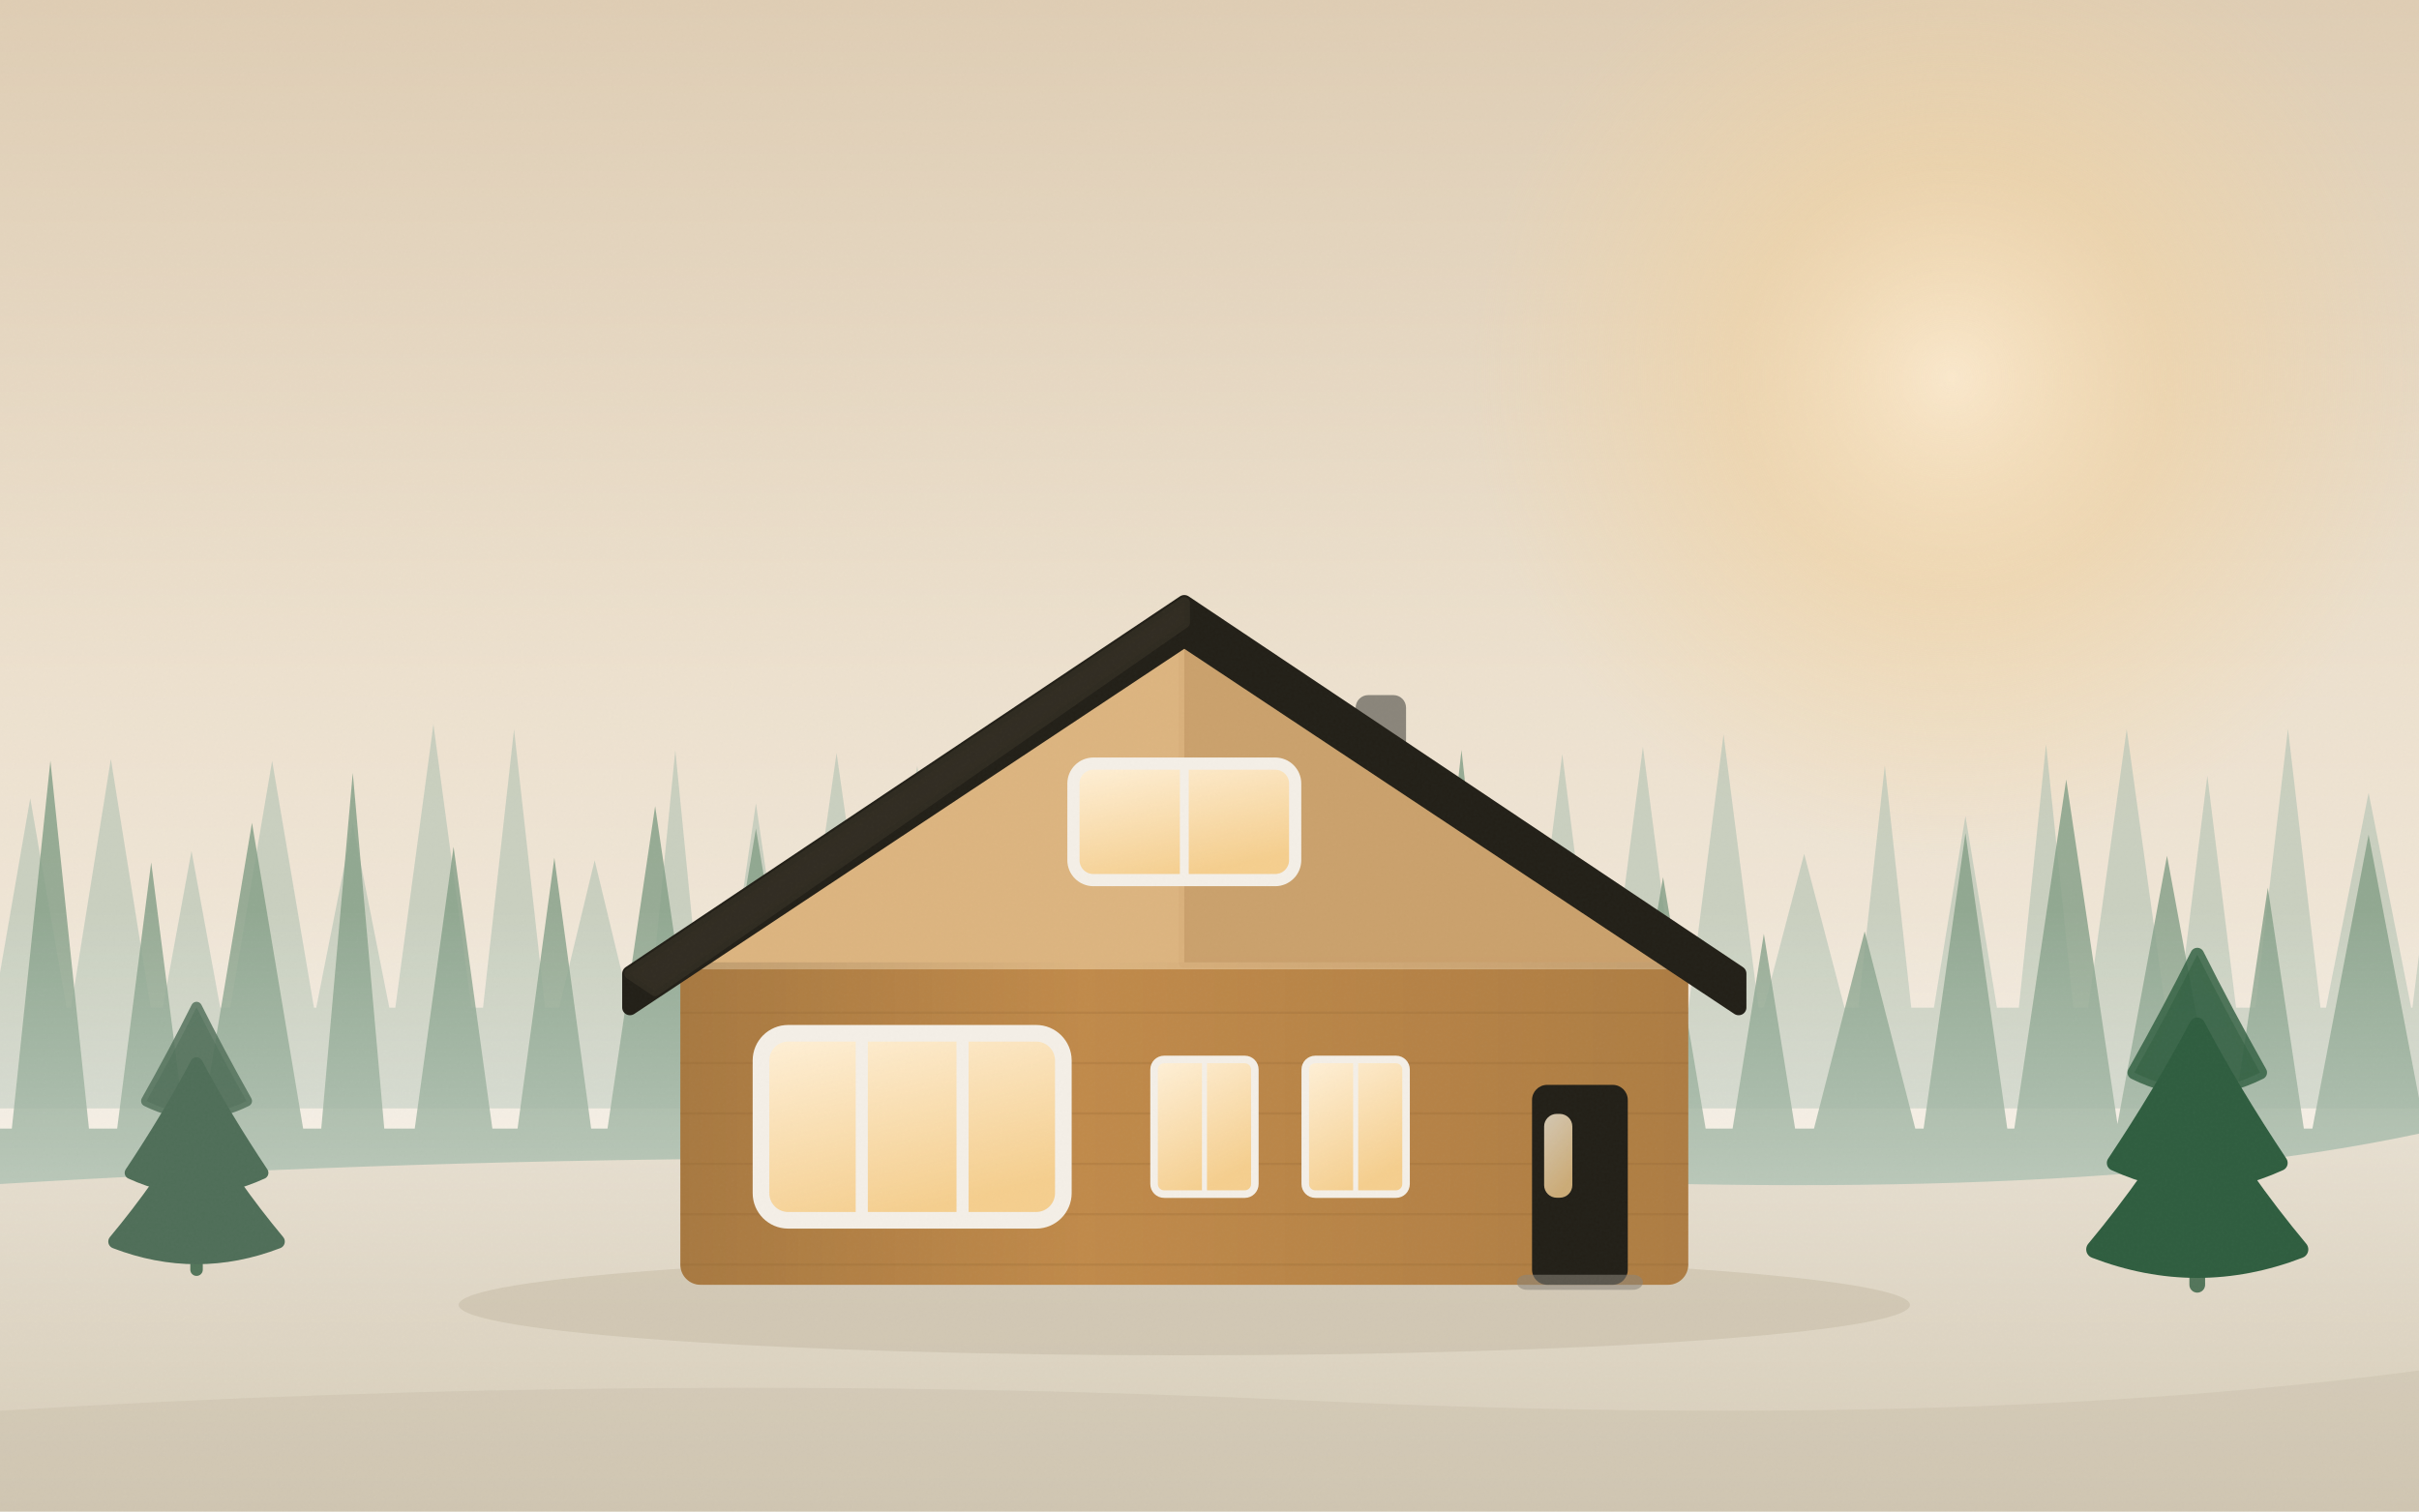
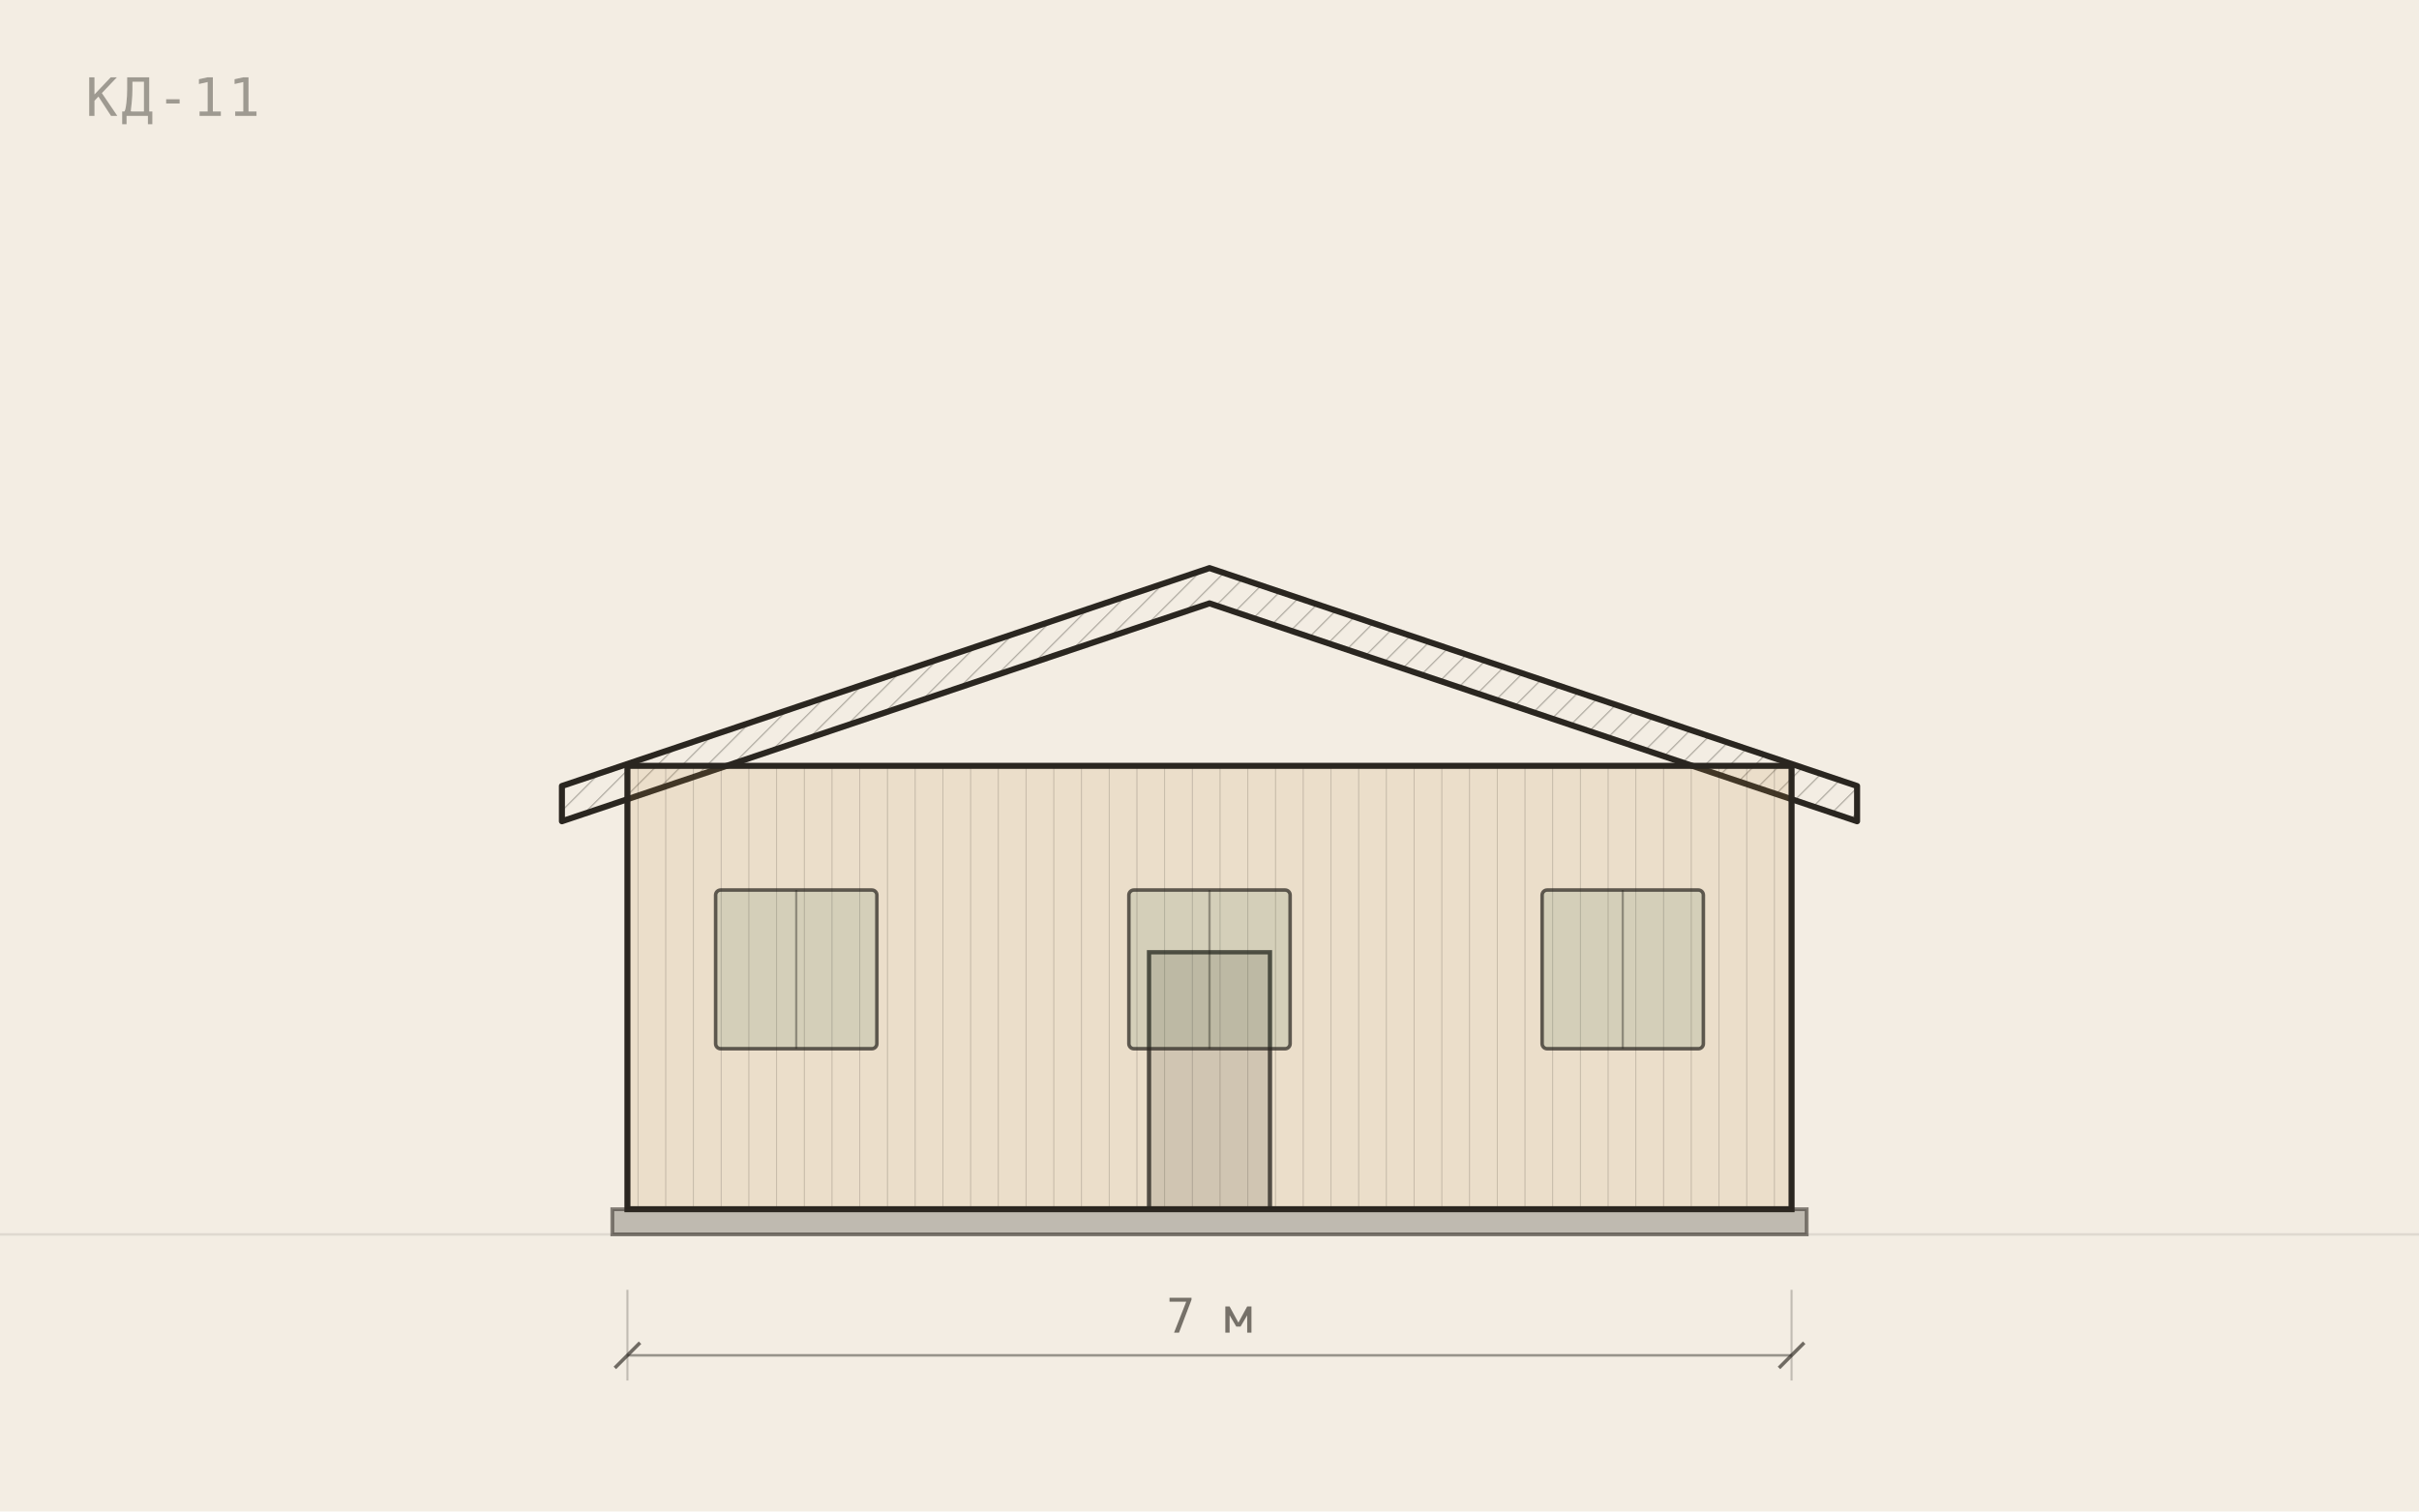
- <svg xmlns="http://www.w3.org/2000/svg" viewBox="0 0 960 600" role="img" aria-label="Каркасный дом КД-11, 7×7 м, 72 м²">
+ <svg xmlns="http://www.w3.org/2000/svg" viewBox="0 0 960 600" role="img" aria-label="Фасад каркасного дома КД-11, 7×7 м">
  <defs>
-     <linearGradient id="sky" x1="0" y1="0" x2="0" y2="1">
-       <stop offset="0" stop-color="#DFCDB4" />
-       <stop offset=".45" stop-color="#EDE1CE" />
-       <stop offset="1" stop-color="#F4EFE7" />
-     </linearGradient>
-     <radialGradient id="sunGlow" cx=".5" cy=".5" r=".5">
-       <stop offset="0" stop-color="#FBE9CC" stop-opacity=".95" />
-       <stop offset=".45" stop-color="#F2D3A2" stop-opacity=".55" />
-       <stop offset="1" stop-color="#F2D3A2" stop-opacity="0" />
-     </radialGradient>
-     <linearGradient id="glassGrad" x1="0" y1="0" x2=".4" y2="1">
-       <stop offset="0" stop-color="#FFF1D8" />
-       <stop offset="1" stop-color="#F5CE8E" />
-     </linearGradient>
-     <linearGradient id="wallShade" x1="0" y1="0" x2="1" y2="0">
-       <stop offset="0" stop-color="#000" stop-opacity=".13" />
-       <stop offset=".4" stop-color="#000" stop-opacity="0" />
-       <stop offset="1" stop-color="#000" stop-opacity=".10" />
-     </linearGradient>
-     <linearGradient id="mist" x1="0" y1="0" x2="0" y2="1">
-       <stop offset="0" stop-color="#fff" stop-opacity="0" />
-       <stop offset="1" stop-color="#fff" stop-opacity=".55" />
-     </linearGradient>
-     <linearGradient id="groundGrad" x1="0" y1="0" x2="0" y2="1">
-       <stop offset="0" stop-color="#E7DFD0" />
-       <stop offset="1" stop-color="#D6CCB8" />
-     </linearGradient>
-     <filter id="grain">
-       <feTurbulence type="fractalNoise" baseFrequency=".9" numOctaves="2" stitchTiles="stitch" />
-       <feColorMatrix type="saturate" values="0" />
-       <feComponentTransfer>
-         <feFuncA type="linear" slope=".055" />
-       </feComponentTransfer>
-     </filter>
-     <filter id="soft">
-       <feGaussianBlur stdDeviation="6" />
-     </filter>
+     <pattern id="hatch" width="7" height="7" patternTransform="rotate(45)" patternUnits="userSpaceOnUse">
+       <line x1="0" y1="0" x2="0" y2="7" stroke="#3A362C" stroke-width="1" stroke-opacity=".34" />
+     </pattern>
+     <pattern id="board" width="11" height="8" patternUnits="userSpaceOnUse">
+       <line x1="0" y1="0" x2="0" y2="8" stroke="#2A2620" stroke-width=".7" stroke-opacity=".2" />
+     </pattern>
  </defs>
-   <rect width="960" height="600" fill="url(#sky)" />
-   <circle cx="774.489" cy="150" r="190" fill="url(#sunGlow)" />
-   <path d="M-20 440 L-36.0 400.0 L-20.0 338.0 L-4.0 400.0 L-2.4 400.0 L12.0 316.9 L26.4 400.0 L28.2 400.0 L44.0 301.3 L59.8 400.0 L64.6 400.0 L76.0 337.8 L87.4 400.0 L91.4 400.0 L108.0 302.0 L124.6 400.0 L125.5 400.0 L140.0 326.8 L154.5 400.0 L156.9 400.0 L172.0 287.5 L187.1 400.0 L191.7 400.0 L204.0 289.5 L216.3 400.0 L221.9 400.0 L236.0 341.5 L250.1 400.0 L257.9 400.0 L268.0 297.8 L278.1 400.0 L288.1 400.0 L300.0 318.9 L311.9 400.0 L317.6 400.0 L332.0 298.9 L346.4 400.0 L348.4 400.0 L364.0 304.0 L379.6 400.0 L385.3 400.0 L396.0 326.9 L406.7 400.0 L410.3 400.0 L428.0 298.5 L445.7 400.0 L443.6 400.0 L460.0 337.6 L476.4 400.0 L480.6 400.0 L492.0 332.3 L503.4 400.0 L510.3 400.0 L524.0 330.7 L537.7 400.0 L546.0 400.0 L556.0 315.5 L566.0 400.0 L575.3 400.0 L588.0 328.5 L600.7 400.0 L607.3 400.0 L620.0 299.3 L632.7 400.0 L638.6 400.0 L652.0 296.4 L665.4 400.0 L670.1 400.0 L684.0 291.5 L697.9 400.0 L700.0 400.0 L716.0 338.9 L732.0 400.0 L737.5 400.0 L748.0 303.8 L758.5 400.0 L767.5 400.0 L780.0 323.9 L792.5 400.0 L801.2 400.0 L812.0 295.4 L822.8 400.0 L828.7 400.0 L844.0 289.4 L859.3 400.0 L864.6 400.0 L876.0 307.9 L887.4 400.0 L895.1 400.0 L908.0 289.3 L920.9 400.0 L923.1 400.0 L940.0 314.7 L956.9 400.0 L957.4 400.0 L972.0 281.4 L986.6 400.0 L1000 440 Z" fill="#B9C6B7" opacity="0.7" />
-   <path d="M-20 488 L-36.7 448.0 L-20.0 367.0 L-3.3 448.0 L4.7 448.0 L20.0 302.0 L35.3 448.0 L46.5 448.0 L60.0 342.3 L73.5 448.0 L79.7 448.0 L100.0 326.6 L120.3 448.0 L127.5 448.0 L140.0 306.8 L152.5 448.0 L164.6 448.0 L180.0 336.1 L195.4 448.0 L205.4 448.0 L220.0 340.5 L234.6 448.0 L241.1 448.0 L260.0 320.0 L278.9 448.0 L280.2 448.0 L300.0 328.9 L319.8 448.0 L318.0 448.0 L340.0 331.9 L362.0 448.0 L360.5 448.0 L380.0 330.4 L399.5 448.0 L402.6 448.0 L420.0 338.0 L437.4 448.0 L443.5 448.0 L460.0 368.2 L476.5 448.0 L481.1 448.0 L500.0 364.9 L518.9 448.0 L520.7 448.0 L540.0 309.3 L559.3 448.0 L563.4 448.0 L580.0 297.7 L596.6 448.0 L606.1 448.0 L620.0 358.7 L633.9 448.0 L643.1 448.0 L660.0 348.2 L676.9 448.0 L687.6 448.0 L700.0 370.7 L712.4 448.0 L719.9 448.0 L740.0 369.7 L760.1 448.0 L763.4 448.0 L780.0 330.7 L796.6 448.0 L799.4 448.0 L820.0 309.4 L840.6 448.0 L840.0 448.0 L860.0 339.7 L880.0 448.0 L885.7 448.0 L900.0 352.4 L914.3 448.0 L917.7 448.0 L940.0 331.3 L962.3 448.0 L966.9 448.0 L980.0 343.0 L993.1 448.0 L1000 488 Z" fill="#87A189" opacity="0.85" />
-   <rect x="0" y="360" width="960" height="130" fill="url(#mist)" opacity=".7" />
-   <path d="M0 470 Q300 452 560 466 T960 450 V600 H0 Z" fill="url(#groundGrad)" />
-   <g transform="translate(78 504) scale(0.62)">
-     <rect x="-4" y="-24" width="8" height="28" rx="4" fill="#2F5D3F" opacity=".8" />
-     <path d="M0 -168 Q14 -140 32 -108 Q16 -100 0 -100 Q-16 -100 -32 -108 Q-14 -140 0 -168 Z" fill="#4F6E58" opacity=".9" stroke="#4F6E58" stroke-width="7" stroke-linejoin="round" stroke-opacity=".9" />
-     <path d="M0 -132 Q18 -98 42 -62 Q20 -52 0 -52 Q-20 -52 -42 -62 Q-18 -98 0 -132 Z" fill="#4F6E58" stroke="#4F6E58" stroke-width="8" stroke-linejoin="round" />
-     <path d="M0 -92 Q22 -54 52 -18 Q26 -8 0 -8 Q-26 -8 -52 -18 Q-22 -54 0 -92 Z" fill="#4F6E58" stroke="#4F6E58" stroke-width="9" stroke-linejoin="round" />
-   </g>
+   <rect width="960" height="600" fill="#F3EDE3" />
+   <line x1="0" y1="490" x2="960" y2="490" stroke="#2A2620" stroke-width="1" stroke-opacity=".1" />
+   <text x="34" y="46" font-family="Menlo, Consolas, monospace" font-size="21" letter-spacing="1.5" fill="#2A2620" fill-opacity=".42">КД-11</text>
  <g>
-     <ellipse cx="470" cy="518" rx="288" ry="20" fill="#C0B6A0" opacity=".45" />
-     <rect x="538" y="275.92" width="20" height="84.32" rx="5" fill="#8A857A" />
-     <rect x="270" y="382" width="400" height="128" rx="8" fill="#C08A4A" />
-     <polygon points="270,382 470,246 670,382" fill="#DCB47F" stroke="#DCB47F" stroke-width="5.6" stroke-linejoin="round" />
-     <polygon points="470,246 670,382 470,382" fill="#8A5E2B" opacity=".22" stroke="#8A5E2B" stroke-width="4.48" stroke-linejoin="round" stroke-opacity=".22" />
-     <rect x="270" y="382" width="400" height="128" rx="8" fill="url(#wallShade)" />
-     <line x1="270" y1="402" x2="670" y2="402" stroke="#8A5E2B" stroke-width=".9" opacity=".2" />
-     <line x1="270" y1="422" x2="670" y2="422" stroke="#8A5E2B" stroke-width=".9" opacity=".2" />
-     <line x1="270" y1="442" x2="670" y2="442" stroke="#8A5E2B" stroke-width=".9" opacity=".2" />
-     <line x1="270" y1="462" x2="670" y2="462" stroke="#8A5E2B" stroke-width=".9" opacity=".2" />
-     <line x1="270" y1="482" x2="670" y2="482" stroke="#8A5E2B" stroke-width=".9" opacity=".2" />
-     <line x1="270" y1="502" x2="670" y2="502" stroke="#8A5E2B" stroke-width=".9" opacity=".2" />
-     <path d="M250 386.48 L470 239.28 L690 386.48 L690 399.92 L470 253.84 L250 399.92 Z" fill="#221F17" stroke="#221F17" stroke-width="6.16" stroke-linejoin="round" />
-     <path d="M250 386.48 L470 239.28 L470 247.12 L260 393.2  Z" fill="#332E23" opacity=".9" stroke="#332E23" stroke-width="4.48" stroke-linejoin="round" stroke-opacity=".9" />
+     <path d="M223.0 312.0 L480.0 225.5 L737.0 312.0 L737.0 326.0 L480.0 239.5 L223.0 326.0 Z" fill="url(#hatch)" stroke="#2A2620" stroke-width="2.4" stroke-linejoin="round" />
+     <rect x="249.0" y="304.0" width="462" height="176" fill="#C08A4A" fill-opacity=".16" />
+     <rect x="249.0" y="304.0" width="462" height="176" fill="url(#board)" />
+     <rect x="249.0" y="304.0" width="462" height="176" fill="none" stroke="#2A2620" stroke-width="2.4" />
+     <rect x="456.0" y="378.0" width="48" height="102" fill="#3A362C" fill-opacity=".15" stroke="#2A2620" stroke-width="1.7" stroke-opacity=".78" />
    <g>
-       <rect x="426" y="303.12" width="88" height="46.24" rx="7.92" fill="url(#glassGrad)" />
-       <line x1="470" y1="303.12" x2="470" y2="349.36" stroke="#F4EFE7" stroke-width="3.52" />
-       <rect x="426" y="303.12" width="88" height="46.24" rx="7.92" fill="none" stroke="#F4EFE7" stroke-width="4.84" stroke-linejoin="round" />
+       <rect x="284.0" y="353.3" width="64" height="63" rx="2" fill="#2F5D3F" fill-opacity=".12" stroke="#2A2620" stroke-width="1.4" stroke-opacity=".72" />
+       <line x1="316.0" y1="353.3" x2="316.0" y2="416.3" stroke="#2A2620" stroke-width=".9" stroke-opacity=".4" />
    </g>
    <g>
-       <rect x="302" y="410.16" width="120" height="74.24" rx="10.8" fill="url(#glassGrad)" />
-       <line x1="342" y1="410.16" x2="342" y2="484.4" stroke="#F4EFE7" stroke-width="4.8" />
-       <line x1="382" y1="410.16" x2="382" y2="484.4" stroke="#F4EFE7" stroke-width="4.8" />
-       <rect x="302" y="410.16" width="120" height="74.24" rx="10.8" fill="none" stroke="#F4EFE7" stroke-width="6.6" stroke-linejoin="round" />
+       <rect x="448.0" y="353.3" width="64" height="63" rx="2" fill="#2F5D3F" fill-opacity=".12" stroke="#2A2620" stroke-width="1.4" stroke-opacity=".72" />
+       <line x1="480.0" y1="353.3" x2="480.0" y2="416.3" stroke="#2A2620" stroke-width=".9" stroke-opacity=".4" />
    </g>
    <g>
-       <rect x="458" y="420.554" width="40" height="53.453" rx="4" fill="url(#glassGrad)" />
-       <line x1="478" y1="420.554" x2="478" y2="474.006" stroke="#F4EFE7" stroke-width="2" />
-       <rect x="458" y="420.554" width="40" height="53.453" rx="4" fill="none" stroke="#F4EFE7" stroke-width="3" stroke-linejoin="round" />
+       <rect x="612.0" y="353.3" width="64" height="63" rx="2" fill="#2F5D3F" fill-opacity=".12" stroke="#2A2620" stroke-width="1.4" stroke-opacity=".72" />
+       <line x1="644.0" y1="353.3" x2="644.0" y2="416.3" stroke="#2A2620" stroke-width=".9" stroke-opacity=".4" />
    </g>
+     <rect x="243.0" y="480.0" width="474.0" height="10" fill="#3A362C" fill-opacity=".28" stroke="#2A2620" stroke-width="1.5" stroke-opacity=".55" />
    <g>
-       <rect x="518" y="420.554" width="40" height="53.453" rx="4" fill="url(#glassGrad)" />
-       <line x1="538" y1="420.554" x2="538" y2="474.006" stroke="#F4EFE7" stroke-width="2" />
-       <rect x="518" y="420.554" width="40" height="53.453" rx="4" fill="none" stroke="#F4EFE7" stroke-width="3" stroke-linejoin="round" />
-     </g>
-     <g>
-       <rect x="608" y="430.64" width="38" height="79.36" rx="6" fill="#221F17" />
-       <rect x="612.8" y="442.16" width="11.2" height="33.28" rx="5" fill="url(#glassGrad)" opacity=".8" />
-       <rect x="602" y="506" width="50" height="6" rx="4" fill="#8A857A" opacity=".55" />
+       <line x1="249" y1="538" x2="711" y2="538" stroke="#2A2620" stroke-width="1" stroke-opacity=".45" />
+       <path d="M244 543 L254 533" stroke="#2A2620" stroke-width="1.4" stroke-opacity=".65" />
+       <path d="M706 543 L716 533" stroke="#2A2620" stroke-width="1.4" stroke-opacity=".65" />
+       <line x1="249" y1="512" x2="249" y2="548" stroke="#2A2620" stroke-width=".8" stroke-opacity=".25" />
+       <line x1="711" y1="512" x2="711" y2="548" stroke="#2A2620" stroke-width=".8" stroke-opacity=".25" />
+       <text x="480" y="529" text-anchor="middle" font-family="Menlo, Consolas, monospace" font-size="19" fill="#2A2620" fill-opacity=".62">7 м</text>
    </g>
  </g>
-   <g transform="translate(872 510) scale(0.78)">
-     <rect x="-4" y="-24" width="8" height="28" rx="4" fill="#2F5D3F" opacity=".8" />
-     <path d="M0 -168 Q14 -140 32 -108 Q16 -100 0 -100 Q-16 -100 -32 -108 Q-14 -140 0 -168 Z" fill="#2F5D3F" opacity=".9" stroke="#2F5D3F" stroke-width="7" stroke-linejoin="round" stroke-opacity=".9" />
-     <path d="M0 -132 Q18 -98 42 -62 Q20 -52 0 -52 Q-20 -52 -42 -62 Q-18 -98 0 -132 Z" fill="#2F5D3F" stroke="#2F5D3F" stroke-width="8" stroke-linejoin="round" />
-     <path d="M0 -92 Q22 -54 52 -18 Q26 -8 0 -8 Q-26 -8 -52 -18 Q-22 -54 0 -92 Z" fill="#2F5D3F" stroke="#2F5D3F" stroke-width="9" stroke-linejoin="round" />
-   </g>
-   <path d="M0 560 Q260 544 520 556 T960 544 V600 H0 Z" fill="#C0B6A0" opacity=".3" />
-   <rect width="960" height="600" filter="url(#grain)" opacity=".45" />
</svg>
